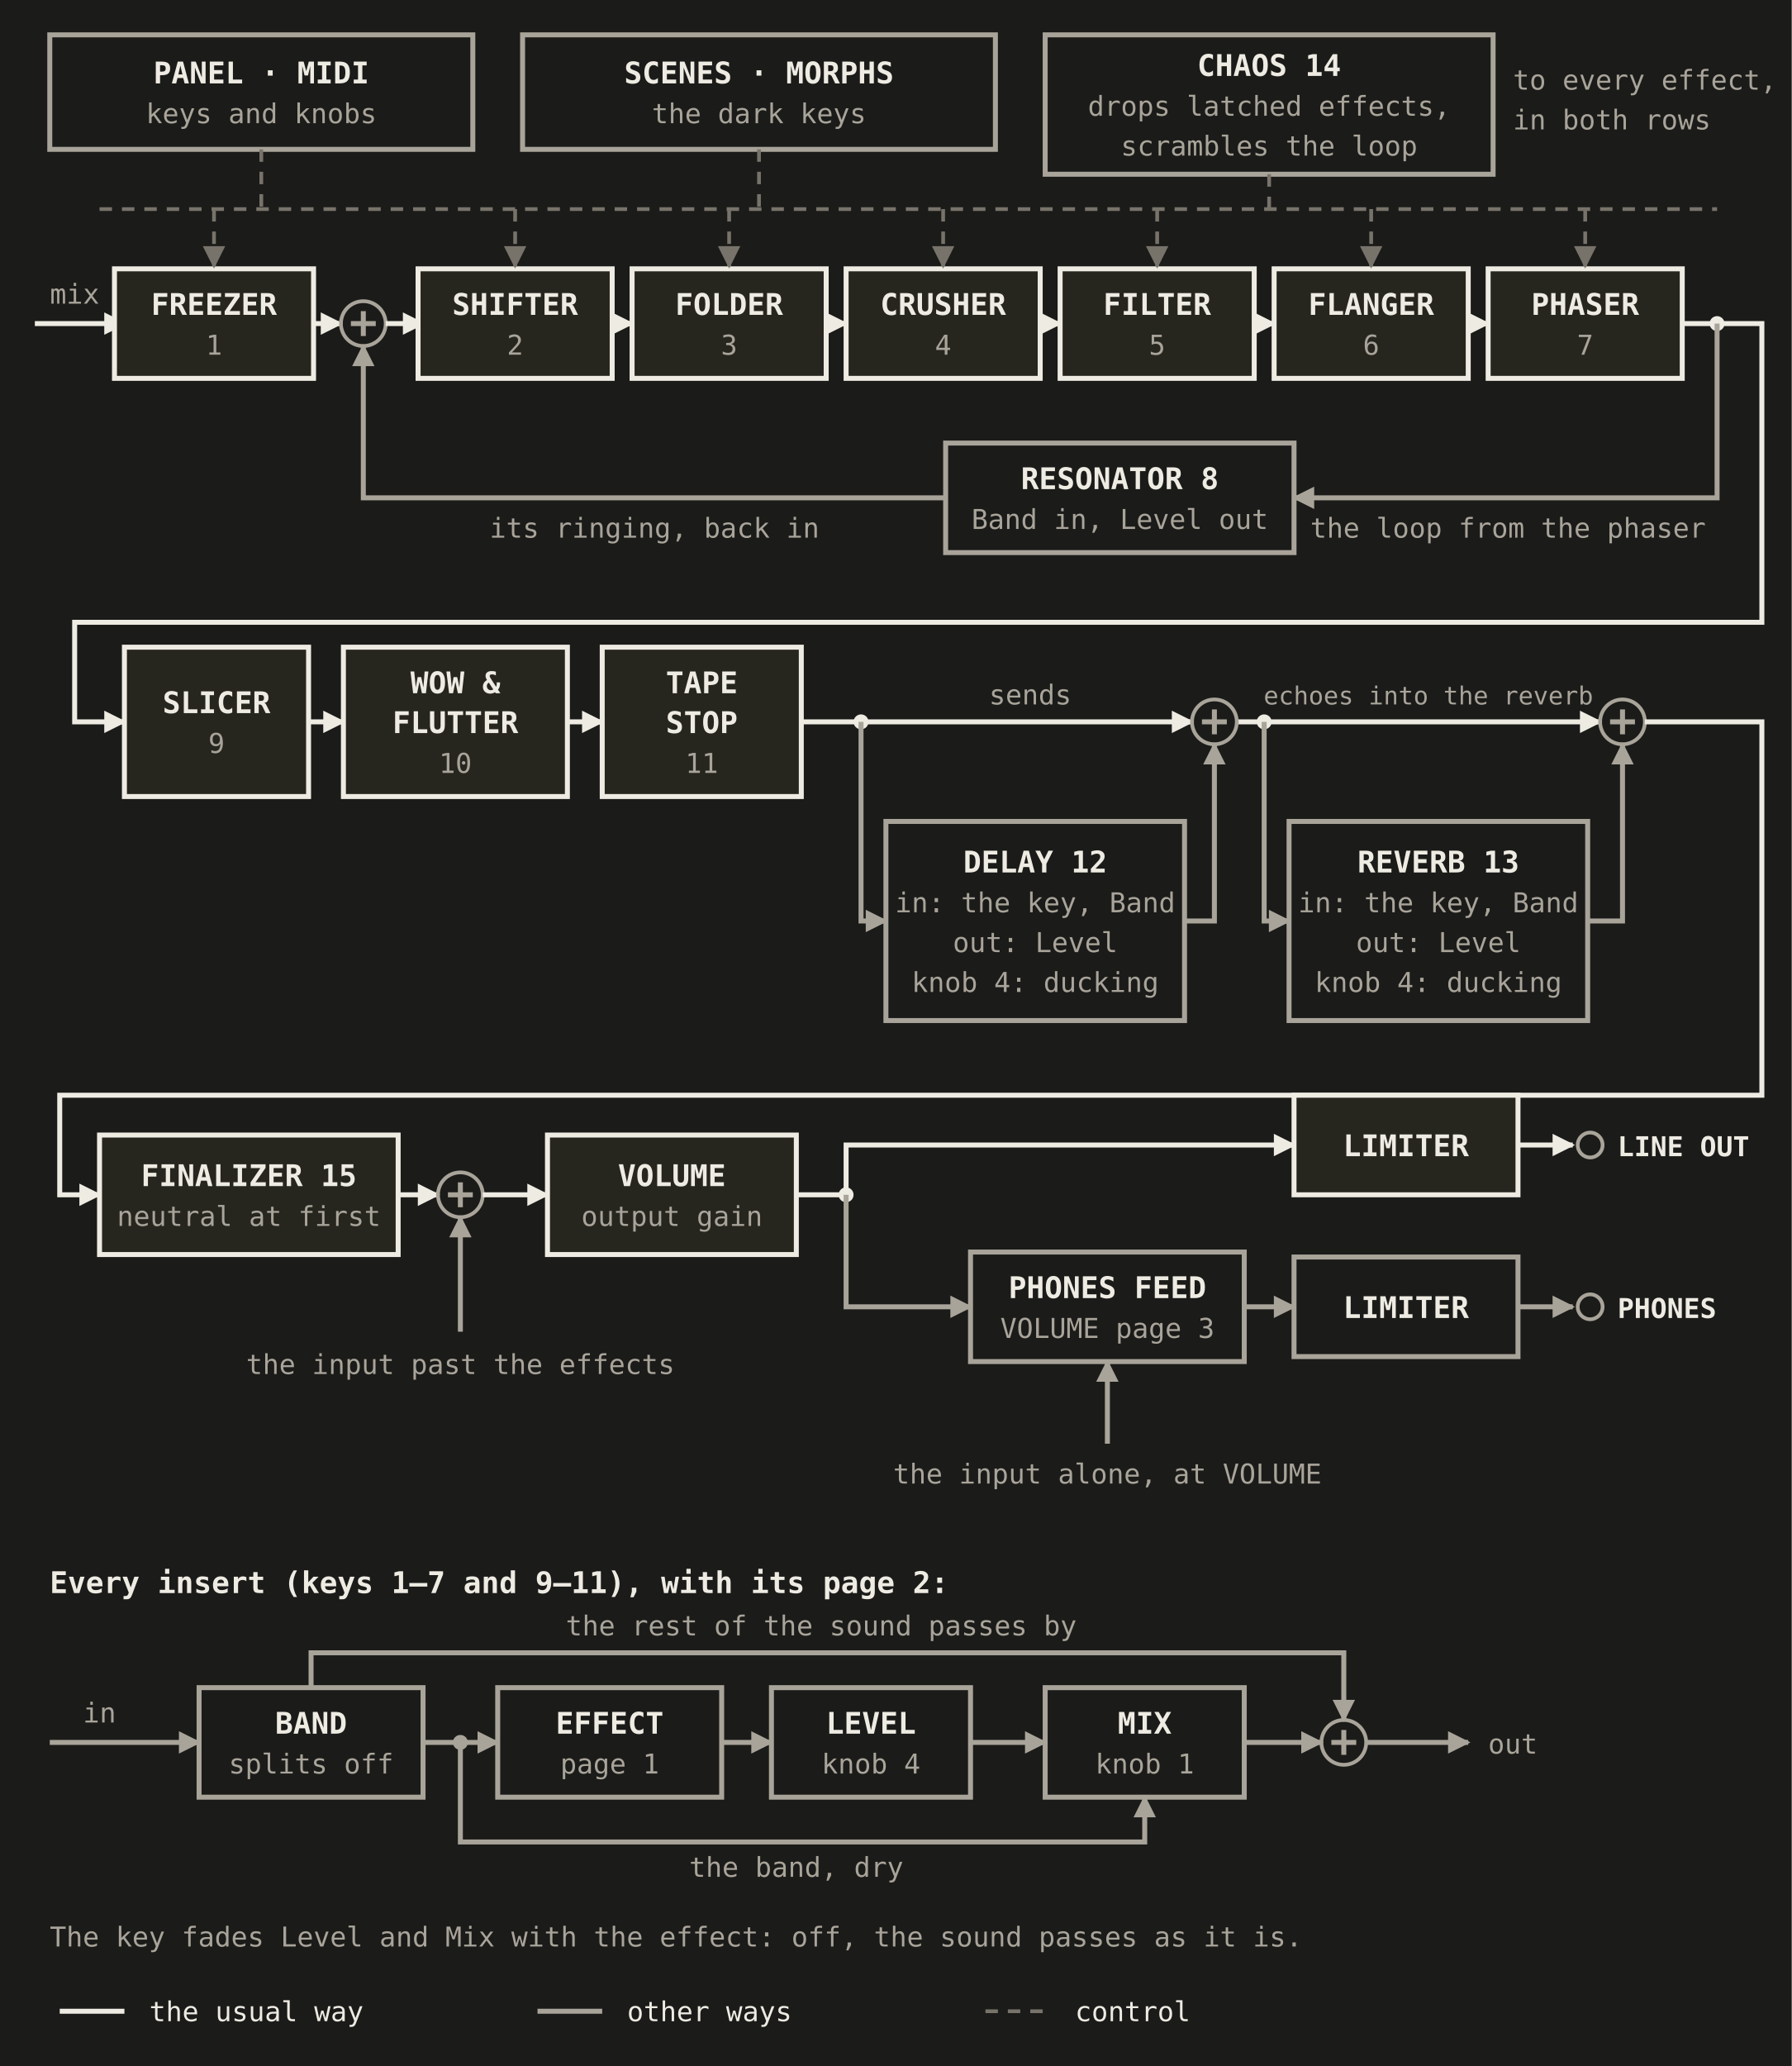
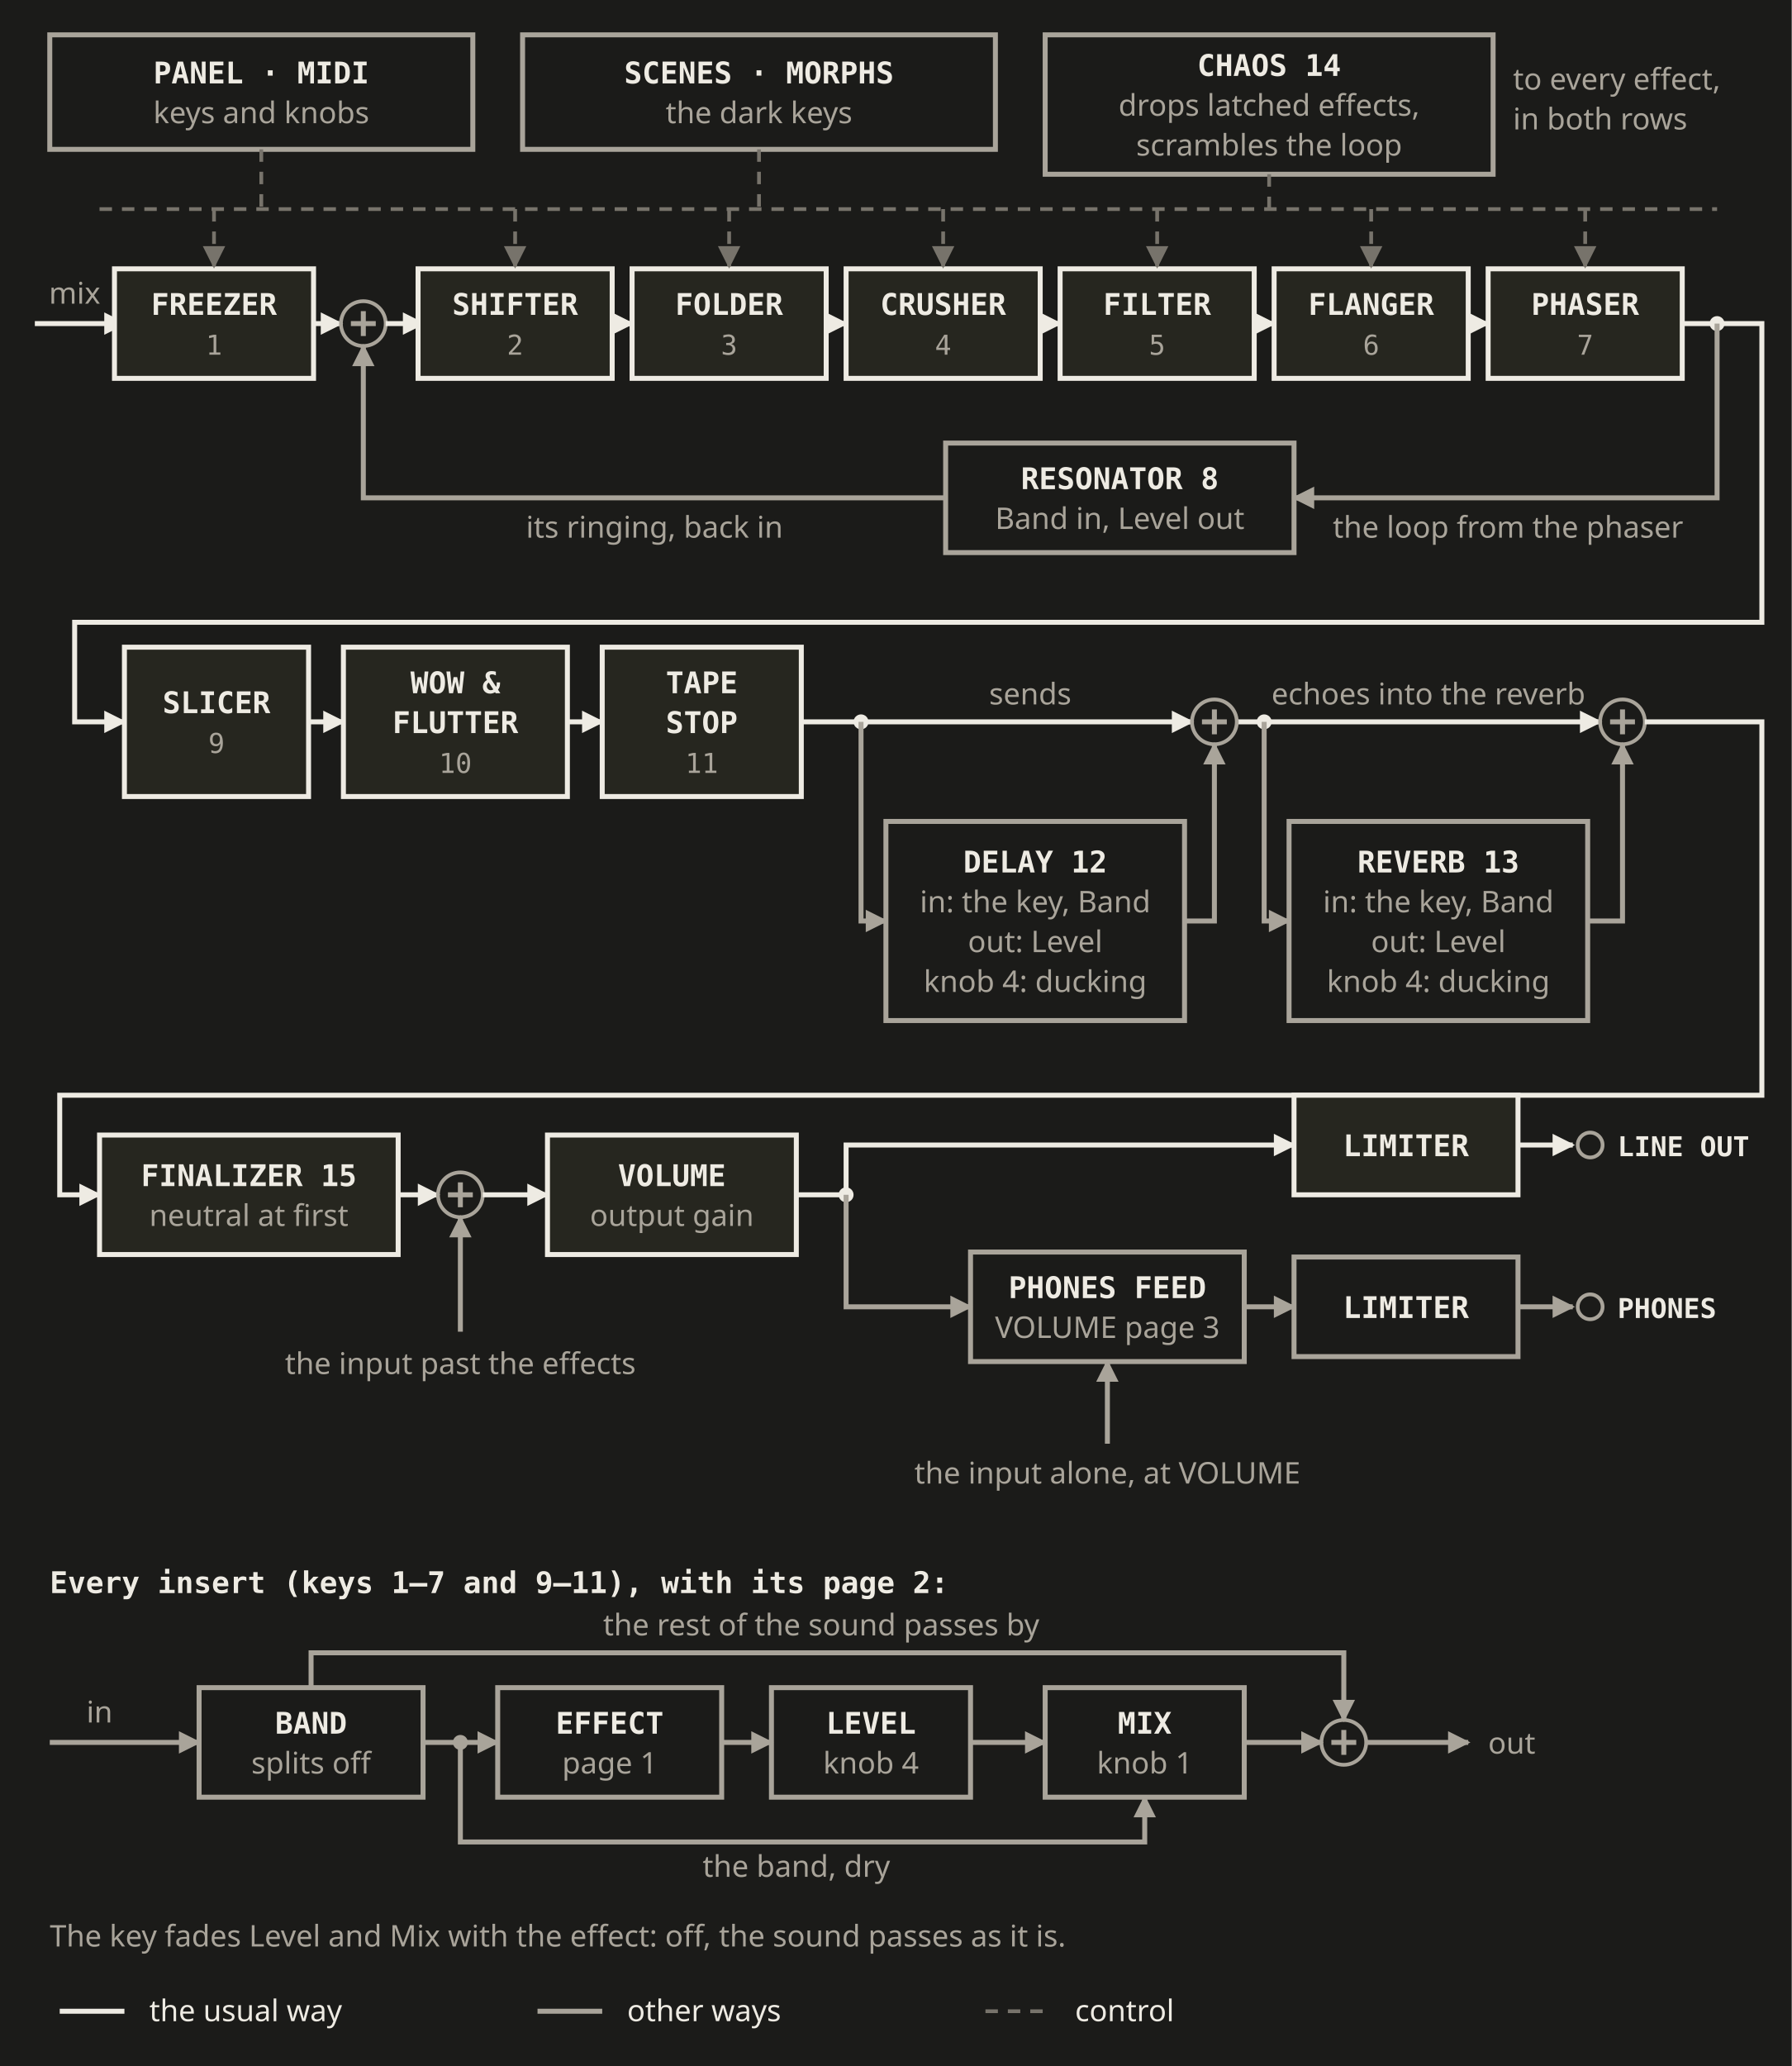
<svg xmlns="http://www.w3.org/2000/svg" viewBox="0 0 720 830" width="720" height="830" role="img" aria-labelledby="title desc">
-   <style>svg{font-size:12px}text{font-family:'IBM Plex Mono', ui-monospace, Menlo, monospace;fill:#EEEBE3;text-anchor:middle}.as{text-anchor:start}.ae{text-anchor:end}.m{fill:#A9A49A}.gt{fill:#1B1B19}.b{fill:none;stroke:#A9A49A;stroke-width:1.5}.bx{fill:none;stroke:#A9A49A;stroke-width:2}.ba{fill:#26261F;stroke:#EEEBE3;stroke-width:2}.la{fill:none;stroke:#EEEBE3;stroke-width:2}.ls{fill:none;stroke:#A9A49A;stroke-width:2}.lc{fill:none;stroke:#77736B;stroke-width:1.5;stroke-dasharray:5 4}.da{fill:#EEEBE3}.ds{fill:#A9A49A}.sw{stroke:#EEEBE3;stroke-width:2}.g{fill:#EEEBE3}.j{fill:#A9A49A}.wk{fill:#EEEBE3;stroke:#1B1B19;stroke-width:1.5}.dk{fill:#26261F;stroke:#A9A49A;stroke-width:1.5}.sk{fill:#A9A49A;stroke:#1B1B19;stroke-width:1.5}.led{fill:none;stroke:#A9A49A;stroke-width:1.5}</style>
+   <style>svg{font-size:12px}text{font-family:'IBM Plex Mono', ui-monospace, Menlo, monospace;fill:#EEEBE3;text-anchor:middle}.m,.sn{font-family:'IBM Plex Sans', system-ui, sans-serif}.m.mo{font-family:'IBM Plex Mono', ui-monospace, Menlo, monospace}.as{text-anchor:start}.ae{text-anchor:end}.m{fill:#A9A49A}.gt{fill:#1B1B19}.b{fill:none;stroke:#A9A49A;stroke-width:1.5}.bx{fill:none;stroke:#A9A49A;stroke-width:2}.ba{fill:#26261F;stroke:#EEEBE3;stroke-width:2}.la{fill:none;stroke:#EEEBE3;stroke-width:2}.ls{fill:none;stroke:#A9A49A;stroke-width:2}.lc{fill:none;stroke:#77736B;stroke-width:1.5;stroke-dasharray:5 4}.da{fill:#EEEBE3}.ds{fill:#A9A49A}.sw{stroke:#EEEBE3;stroke-width:2}.g{fill:#EEEBE3}.j{fill:#A9A49A}.wk{fill:#EEEBE3;stroke:#1B1B19;stroke-width:1.5}.dk{fill:#26261F;stroke:#A9A49A;stroke-width:1.5}.sk{fill:#A9A49A;stroke:#1B1B19;stroke-width:1.5}.led{fill:none;stroke:#A9A49A;stroke-width:1.5}</style>
  <defs>
    <marker id="ma" viewBox="0 0 10 10" refX="9" refY="5" markerWidth="9" markerHeight="9" markerUnits="userSpaceOnUse" orient="auto">
      <path d="M0,0L10,5L0,10z" fill="#EEEBE3" />
    </marker>
    <marker id="ms" viewBox="0 0 10 10" refX="9" refY="5" markerWidth="9" markerHeight="9" markerUnits="userSpaceOnUse" orient="auto">
      <path d="M0,0L10,5L0,10z" fill="#A9A49A" />
    </marker>
    <marker id="mc" viewBox="0 0 10 10" refX="9" refY="5" markerWidth="9" markerHeight="9" markerUnits="userSpaceOnUse" orient="auto">
      <path d="M0,0L10,5L0,10z" fill="#77736B" />
    </marker>
  </defs>
  <rect width="720" height="830" fill="#1B1B19" />
  <rect x="20" y="14" width="170" height="46" class="bx" />
  <text x="105" y="33.5" class="t" font-weight="600">PANEL · MIDI</text>
-   <text x="105" y="49.5" class="m" font-size="11">keys and knobs</text>
+   <text x="105" y="49.5" class="m">keys and knobs</text>
  <polyline points="105,60 105,84" class="lc" />
  <rect x="210" y="14" width="190" height="46" class="bx" />
  <text x="305" y="33.5" class="t" font-weight="600">SCENES · MORPHS</text>
-   <text x="305" y="49.5" class="m" font-size="11">the dark keys</text>
+   <text x="305" y="49.5" class="m">the dark keys</text>
  <polyline points="305,60 305,84" class="lc" />
  <rect x="420" y="14" width="180" height="56" class="bx" />
  <text x="510" y="30.5" class="t" font-weight="600">CHAOS  14</text>
-   <text x="510" y="46.5" class="m" font-size="11">drops latched effects,</text>
-   <text x="510" y="62.5" class="m" font-size="11">scrambles the loop</text>
+   <text x="510" y="46.5" class="m">drops latched effects,</text>
+   <text x="510" y="62.5" class="m">scrambles the loop</text>
  <polyline points="510,70 510,84" class="lc" />
  <polyline points="40,84 690,84" class="lc" />
-   <text x="608" y="36" class="m as" font-size="11">to every effect,</text>
-   <text x="608" y="52" class="m as" font-size="11">in both rows</text>
+   <text x="608" y="36" class="m as">to every effect,</text>
+   <text x="608" y="52" class="m as">in both rows</text>
  <polyline points="14,130 50,130" class="la" marker-end="url(#ma)" />
-   <text x="30" y="122" class="m" font-size="11">mix</text>
+   <text x="30" y="122" class="m">mix</text>
  <rect x="46" y="108" width="80" height="44" class="ba" />
  <text x="86" y="126.5" class="t" font-weight="600">FREEZER</text>
-   <text x="86" y="142.5" class="m" font-size="11">1</text>
+   <text x="86" y="142.5" class="m mo" font-size="11">1</text>
  <polyline points="86,84 86,107" class="lc" marker-end="url(#mc)" />
  <polyline points="126,130 137,130" class="la" marker-end="url(#ma)" />
  <circle cx="146" cy="130" r="9" class="b" />
  <path d="M141,130h10M146,125v10" class="ls" />
  <polyline points="155,130 170,130" class="la" marker-end="url(#ma)" />
  <rect x="168" y="108" width="78" height="44" class="ba" />
  <text x="207" y="126.5" class="t" font-weight="600">SHIFTER</text>
-   <text x="207" y="142.5" class="m" font-size="11">2</text>
+   <text x="207" y="142.5" class="m mo" font-size="11">2</text>
  <polyline points="207,84 207,107" class="lc" marker-end="url(#mc)" />
  <polyline points="246,130 254,130" class="la" marker-end="url(#ma)" />
  <rect x="254" y="108" width="78" height="44" class="ba" />
  <text x="293" y="126.5" class="t" font-weight="600">FOLDER</text>
-   <text x="293" y="142.5" class="m" font-size="11">3</text>
+   <text x="293" y="142.5" class="m mo" font-size="11">3</text>
  <polyline points="293,84 293,107" class="lc" marker-end="url(#mc)" />
  <polyline points="332,130 340,130" class="la" marker-end="url(#ma)" />
  <rect x="340" y="108" width="78" height="44" class="ba" />
  <text x="379" y="126.5" class="t" font-weight="600">CRUSHER</text>
-   <text x="379" y="142.5" class="m" font-size="11">4</text>
+   <text x="379" y="142.5" class="m mo" font-size="11">4</text>
  <polyline points="379,84 379,107" class="lc" marker-end="url(#mc)" />
  <polyline points="418,130 426,130" class="la" marker-end="url(#ma)" />
  <rect x="426" y="108" width="78" height="44" class="ba" />
  <text x="465" y="126.5" class="t" font-weight="600">FILTER</text>
-   <text x="465" y="142.5" class="m" font-size="11">5</text>
+   <text x="465" y="142.5" class="m mo" font-size="11">5</text>
  <polyline points="465,84 465,107" class="lc" marker-end="url(#mc)" />
  <polyline points="504,130 512,130" class="la" marker-end="url(#ma)" />
  <rect x="512" y="108" width="78" height="44" class="ba" />
  <text x="551" y="126.5" class="t" font-weight="600">FLANGER</text>
-   <text x="551" y="142.5" class="m" font-size="11">6</text>
+   <text x="551" y="142.5" class="m mo" font-size="11">6</text>
  <polyline points="551,84 551,107" class="lc" marker-end="url(#mc)" />
  <polyline points="590,130 598,130" class="la" marker-end="url(#ma)" />
  <rect x="598" y="108" width="78" height="44" class="ba" />
  <text x="637" y="126.5" class="t" font-weight="600">PHASER</text>
-   <text x="637" y="142.5" class="m" font-size="11">7</text>
+   <text x="637" y="142.5" class="m mo" font-size="11">7</text>
  <polyline points="637,84 637,107" class="lc" marker-end="url(#mc)" />
  <polyline points="676,130 708,130 708,250 30,250 30,290 50,290" class="la" marker-end="url(#ma)" />
  <circle cx="690" cy="130" r="3" class="da" />
  <polyline points="690,130 690,200 520,200" class="ls" marker-end="url(#ms)" />
  <rect x="380" y="178" width="140" height="44" class="bx" />
  <text x="450" y="196.5" class="t" font-weight="600">RESONATOR  8</text>
-   <text x="450" y="212.5" class="m" font-size="11">Band in, Level out</text>
+   <text x="450" y="212.5" class="m">Band in, Level out</text>
  <polyline points="380,200 146,200 146,139" class="ls" marker-end="url(#ms)" />
-   <text x="263" y="216" class="m" font-size="11">its ringing, back in</text>
-   <text x="606" y="216" class="m" font-size="11">the loop from the phaser</text>
+   <text x="263" y="216" class="m">its ringing, back in</text>
+   <text x="606" y="216" class="m">the loop from the phaser</text>
  <rect x="50" y="260" width="74" height="60" class="ba" />
  <text x="87" y="286.5" class="t" font-weight="600">SLICER</text>
-   <text x="87" y="302.5" class="m" font-size="11">9</text>
+   <text x="87" y="302.5" class="m mo" font-size="11">9</text>
  <polyline points="124,290 138,290" class="la" marker-end="url(#ma)" />
  <rect x="138" y="260" width="90" height="60" class="ba" />
  <text x="183" y="278.5" class="t" font-weight="600">WOW &amp;</text>
  <text x="183" y="294.5" class="t" font-weight="600">FLUTTER</text>
-   <text x="183" y="310.5" class="m" font-size="11">10</text>
+   <text x="183" y="310.5" class="m mo" font-size="11">10</text>
  <polyline points="228,290 242,290" class="la" marker-end="url(#ma)" />
  <rect x="242" y="260" width="80" height="60" class="ba" />
  <text x="282" y="278.5" class="t" font-weight="600">TAPE</text>
  <text x="282" y="294.5" class="t" font-weight="600">STOP</text>
-   <text x="282" y="310.5" class="m" font-size="11">11</text>
+   <text x="282" y="310.5" class="m mo" font-size="11">11</text>
  <polyline points="322,290 479,290" class="la" marker-end="url(#ma)" />
  <polyline points="497,290 643,290" class="la" marker-end="url(#ma)" />
  <circle cx="346" cy="290" r="3" class="da" />
  <polyline points="346,290 346,370 356,370" class="ls" marker-end="url(#ms)" />
  <rect x="356" y="330" width="120" height="80" class="bx" />
  <text x="416" y="350.5" class="t" font-weight="600">DELAY  12</text>
-   <text x="416" y="366.5" class="m" font-size="11">in: the key, Band</text>
-   <text x="416" y="382.5" class="m" font-size="11">out: Level</text>
-   <text x="416" y="398.5" class="m" font-size="11">knob 4: ducking</text>
+   <text x="416" y="366.5" class="m">in: the key, Band</text>
+   <text x="416" y="382.5" class="m">out: Level</text>
+   <text x="416" y="398.5" class="m">knob 4: ducking</text>
  <polyline points="476,370 488,370 488,299" class="ls" marker-end="url(#ms)" />
  <circle cx="488" cy="290" r="9" class="b" />
  <path d="M483,290h10M488,285v10" class="ls" />
  <circle cx="508" cy="290" r="3" class="da" />
  <polyline points="508,290 508,370 518,370" class="ls" marker-end="url(#ms)" />
  <rect x="518" y="330" width="120" height="80" class="bx" />
  <text x="578" y="350.5" class="t" font-weight="600">REVERB  13</text>
-   <text x="578" y="366.5" class="m" font-size="11">in: the key, Band</text>
-   <text x="578" y="382.5" class="m" font-size="11">out: Level</text>
-   <text x="578" y="398.5" class="m" font-size="11">knob 4: ducking</text>
+   <text x="578" y="366.5" class="m">in: the key, Band</text>
+   <text x="578" y="382.5" class="m">out: Level</text>
+   <text x="578" y="398.5" class="m">knob 4: ducking</text>
  <polyline points="638,370 652,370 652,299" class="ls" marker-end="url(#ms)" />
  <circle cx="652" cy="290" r="9" class="b" />
  <path d="M647,290h10M652,285v10" class="ls" />
-   <text x="414" y="283" class="m" font-size="11">sends</text>
-   <text x="574" y="283" class="m" font-size="10">echoes into the reverb</text>
+   <text x="414" y="283" class="m">sends</text>
+   <text x="574" y="283" class="m">echoes into the reverb</text>
  <polyline points="661,290 708,290 708,440 24,440 24,480 40,480" class="la" marker-end="url(#ma)" />
  <rect x="40" y="456" width="120" height="48" class="ba" />
  <text x="100" y="476.5" class="t" font-weight="600">FINALIZER  15</text>
-   <text x="100" y="492.5" class="m" font-size="11">neutral at first</text>
+   <text x="100" y="492.5" class="m">neutral at first</text>
  <polyline points="160,480 176,480" class="la" marker-end="url(#ma)" />
  <circle cx="185" cy="480" r="9" class="b" />
  <path d="M180,480h10M185,475v10" class="ls" />
  <polyline points="185,535 185,489" class="ls" marker-end="url(#ms)" />
-   <text x="185" y="552" class="m" font-size="11">the input past the effects</text>
+   <text x="185" y="552" class="m">the input past the effects</text>
  <polyline points="194,480 220,480" class="la" marker-end="url(#ma)" />
  <rect x="220" y="456" width="100" height="48" class="ba" />
  <text x="270" y="476.5" class="t" font-weight="600">VOLUME</text>
-   <text x="270" y="492.5" class="m" font-size="11">output gain</text>
+   <text x="270" y="492.5" class="m">output gain</text>
  <polyline points="320,480 340,480 340,460 520,460" class="la" marker-end="url(#ma)" />
  <circle cx="340" cy="480" r="3" class="da" />
  <polyline points="340,480 340,525 390,525" class="ls" marker-end="url(#ms)" />
  <rect x="390" y="503" width="110" height="44" class="bx" />
  <text x="445" y="521.5" class="t" font-weight="600">PHONES FEED</text>
-   <text x="445" y="537.5" class="m" font-size="11">VOLUME page 3</text>
+   <text x="445" y="537.5" class="m">VOLUME page 3</text>
  <polyline points="500,525 520,525" class="ls" marker-end="url(#ms)" />
  <polyline points="445,580 445,547" class="ls" marker-end="url(#ms)" />
-   <text x="445" y="596" class="m" font-size="11">the input alone, at VOLUME</text>
+   <text x="445" y="596" class="m">the input alone, at VOLUME</text>
  <rect x="520" y="440" width="90" height="40" class="ba" />
  <text x="565" y="464.5" class="t" font-weight="600">LIMITER</text>
  <polyline points="610,460 632,460" class="la" marker-end="url(#ma)" />
  <circle cx="639" cy="460" r="5" class="b" />
  <text x="650" y="464.5" class="t as" font-size="11" font-weight="600">LINE OUT</text>
  <rect x="520" y="505" width="90" height="40" class="bx" />
  <text x="565" y="529.5" class="t" font-weight="600">LIMITER</text>
  <polyline points="610,525 632,525" class="ls" marker-end="url(#ms)" />
  <circle cx="639" cy="525" r="5" class="b" />
  <text x="650" y="529.5" class="t as" font-size="11" font-weight="600">PHONES</text>
  <text x="20" y="640" class="t as" font-weight="600">Every insert (keys 1–7 and 9–11), with its page 2:</text>
  <polyline points="20,700 80,700" class="ls" marker-end="url(#ms)" />
-   <text x="40" y="692" class="m" font-size="11">in</text>
+   <text x="40" y="692" class="m">in</text>
  <rect x="80" y="678" width="90" height="44" class="bx" />
  <text x="125" y="696.5" class="t" font-weight="600">BAND</text>
-   <text x="125" y="712.5" class="m" font-size="11">splits off</text>
+   <text x="125" y="712.5" class="m">splits off</text>
  <polyline points="125,678 125,664 540,664 540,691" class="ls" marker-end="url(#ms)" />
-   <text x="330" y="657" class="m" font-size="11">the rest of the sound passes by</text>
+   <text x="330" y="657" class="m">the rest of the sound passes by</text>
  <polyline points="170,700 200,700" class="ls" marker-end="url(#ms)" />
  <circle cx="185" cy="700" r="3" class="ds" />
  <rect x="200" y="678" width="90" height="44" class="bx" />
  <text x="245" y="696.5" class="t" font-weight="600">EFFECT</text>
-   <text x="245" y="712.5" class="m" font-size="11">page 1</text>
+   <text x="245" y="712.5" class="m">page 1</text>
  <polyline points="290,700 310,700" class="ls" marker-end="url(#ms)" />
  <rect x="310" y="678" width="80" height="44" class="bx" />
  <text x="350" y="696.5" class="t" font-weight="600">LEVEL</text>
-   <text x="350" y="712.5" class="m" font-size="11">knob 4</text>
+   <text x="350" y="712.5" class="m">knob 4</text>
  <polyline points="390,700 420,700" class="ls" marker-end="url(#ms)" />
  <rect x="420" y="678" width="80" height="44" class="bx" />
  <text x="460" y="696.5" class="t" font-weight="600">MIX</text>
-   <text x="460" y="712.5" class="m" font-size="11">knob 1</text>
+   <text x="460" y="712.5" class="m">knob 1</text>
  <polyline points="185,700 185,740 460,740 460,722" class="ls" marker-end="url(#ms)" />
-   <text x="320" y="754" class="m" font-size="11">the band, dry</text>
+   <text x="320" y="754" class="m">the band, dry</text>
  <polyline points="500,700 531,700" class="ls" marker-end="url(#ms)" />
  <circle cx="540" cy="700" r="9" class="b" />
  <path d="M535,700h10M540,695v10" class="ls" />
  <polyline points="549,700 590,700" class="ls" marker-end="url(#ms)" />
-   <text x="598" y="704.5" class="m as" font-size="11">out</text>
-   <text x="20" y="782" class="m as" font-size="11">The key fades Level and Mix with the effect: off, the sound passes as it is.</text>
+   <text x="598" y="704.5" class="m as">out</text>
+   <text x="20" y="782" class="m as">The key fades Level and Mix with the effect: off, the sound passes as it is.</text>
  <polyline points="24,808 50,808" class="la" />
-   <text x="60" y="812" class="t as" font-size="11">the usual way</text>
+   <text x="60" y="812" class="t sn as">the usual way</text>
  <polyline points="216,808 242,808" class="ls" />
-   <text x="252" y="812" class="t as" font-size="11">other ways</text>
+   <text x="252" y="812" class="t sn as">other ways</text>
  <polyline points="396,808 422,808" class="lc" />
-   <text x="432" y="812" class="t as" font-size="11">control</text>
+   <text x="432" y="812" class="t sn as">control</text>
</svg>
